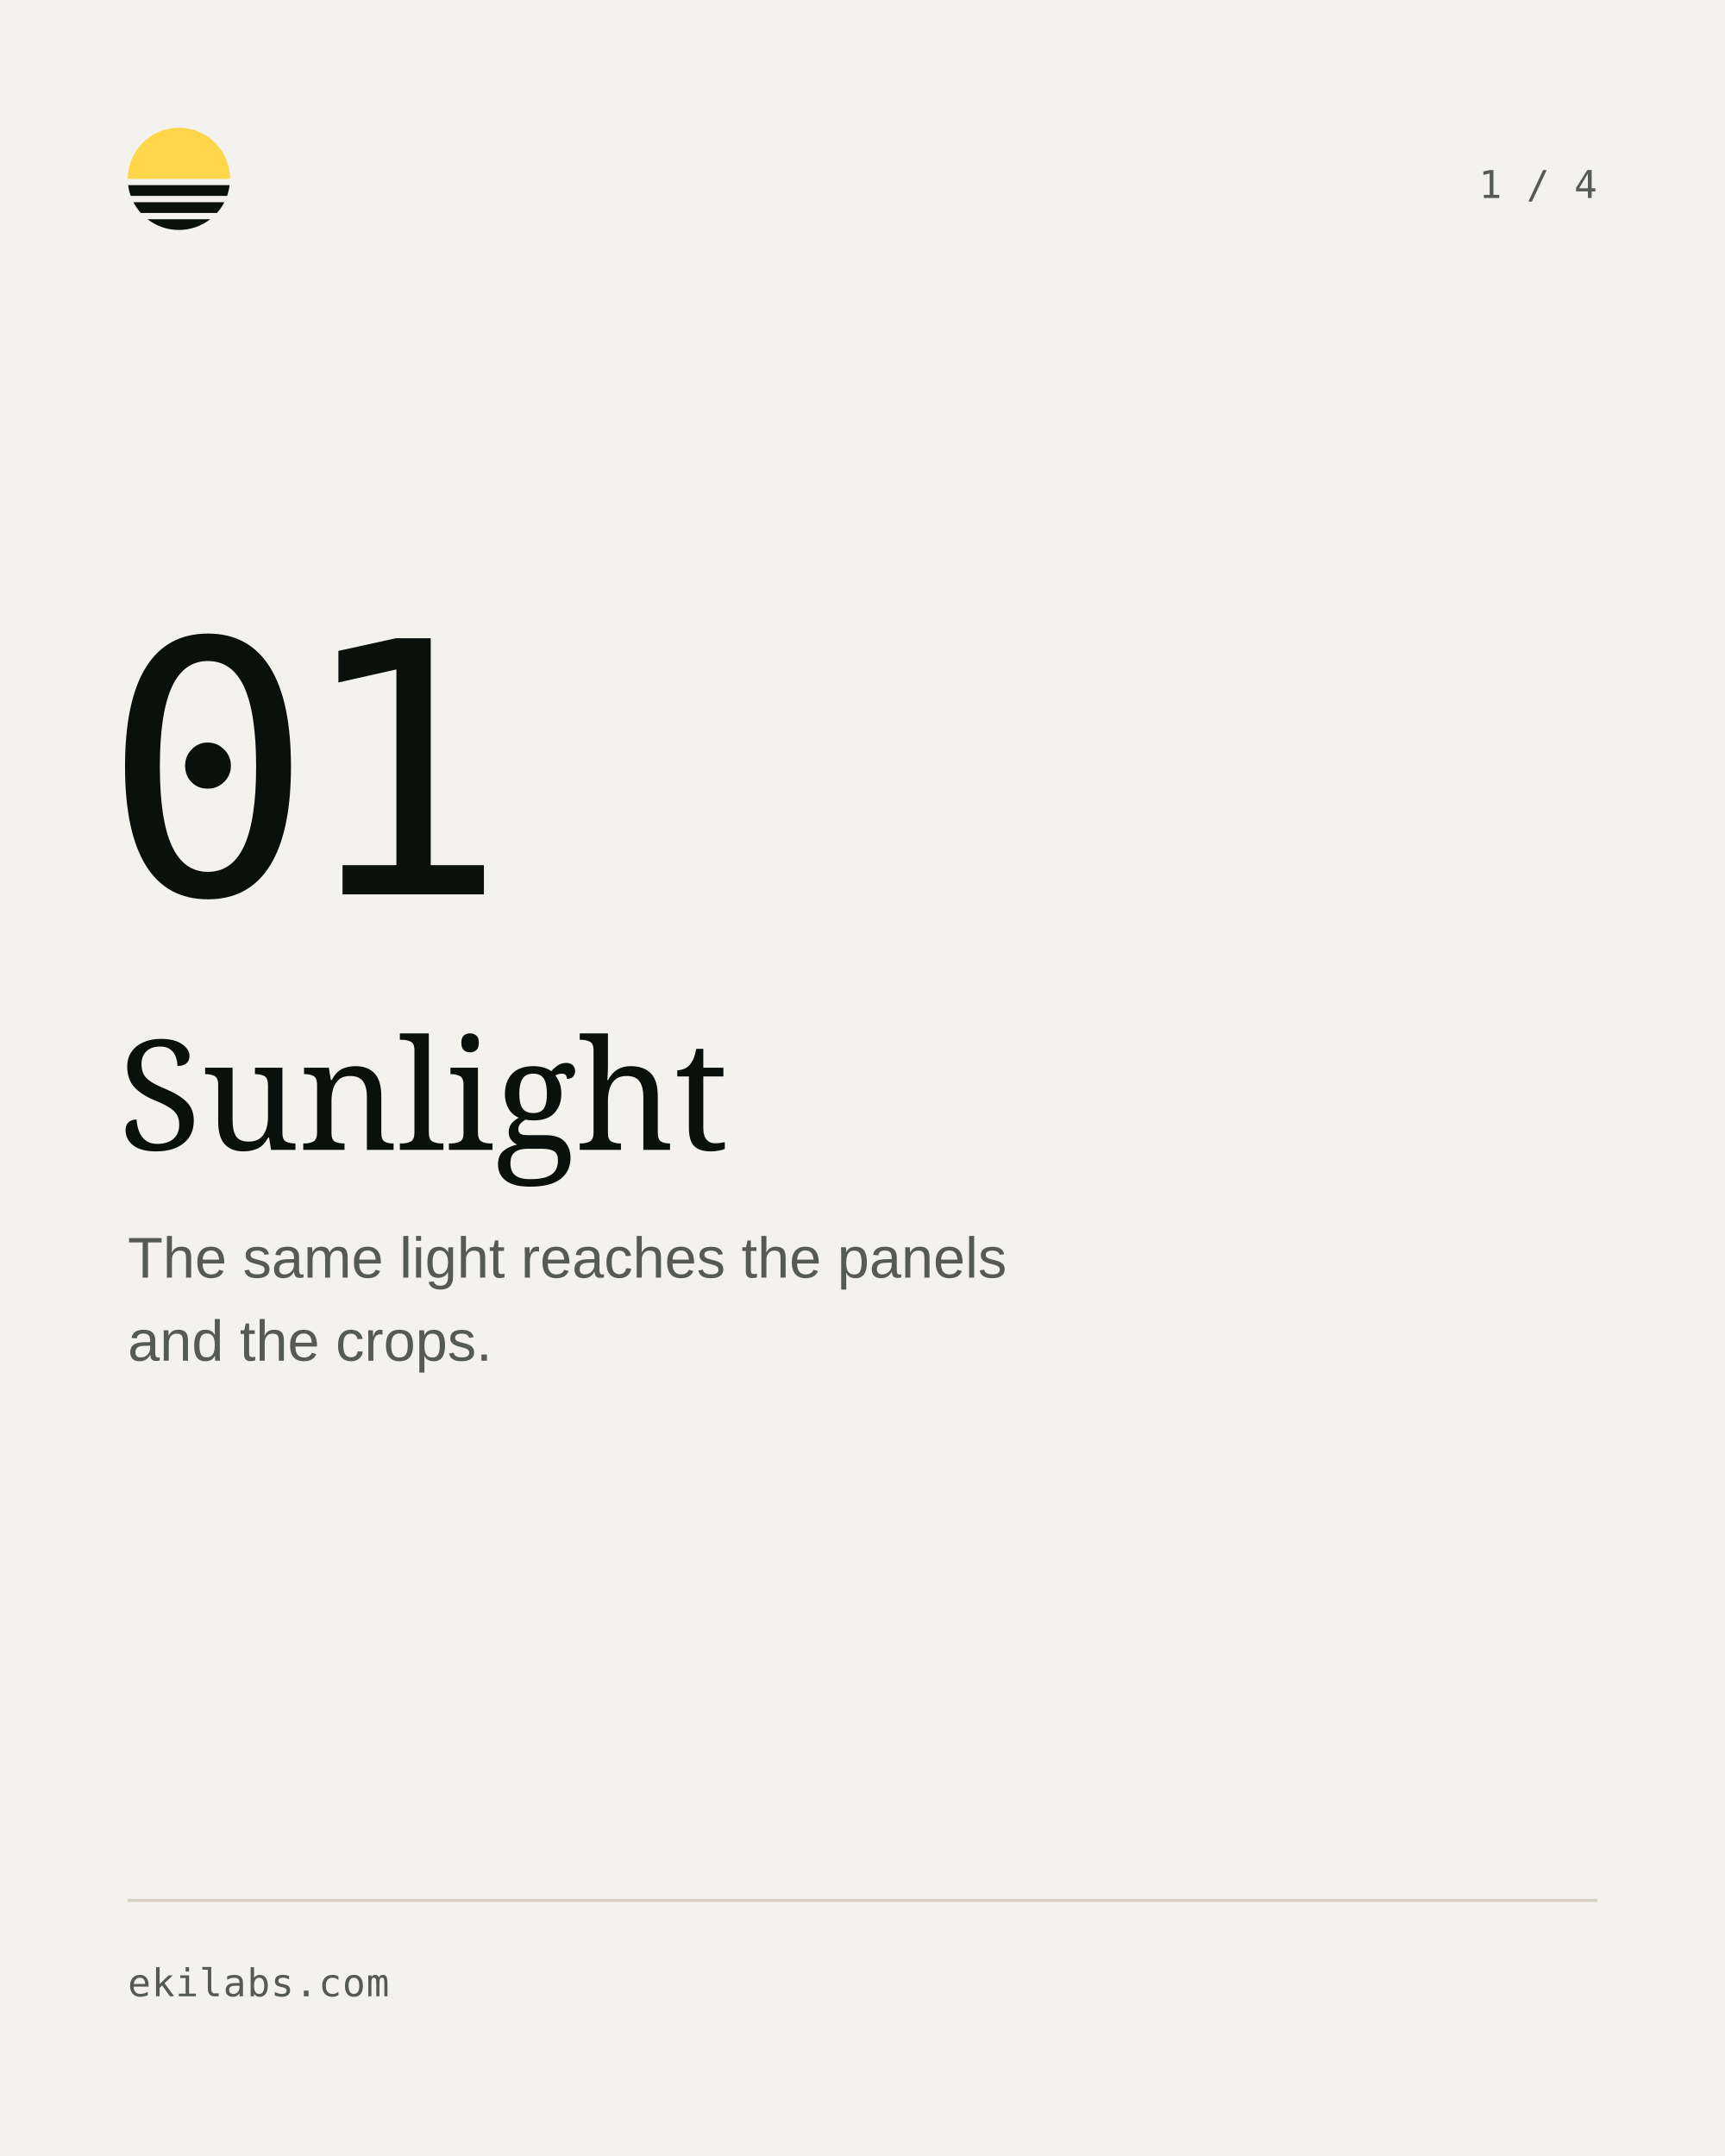
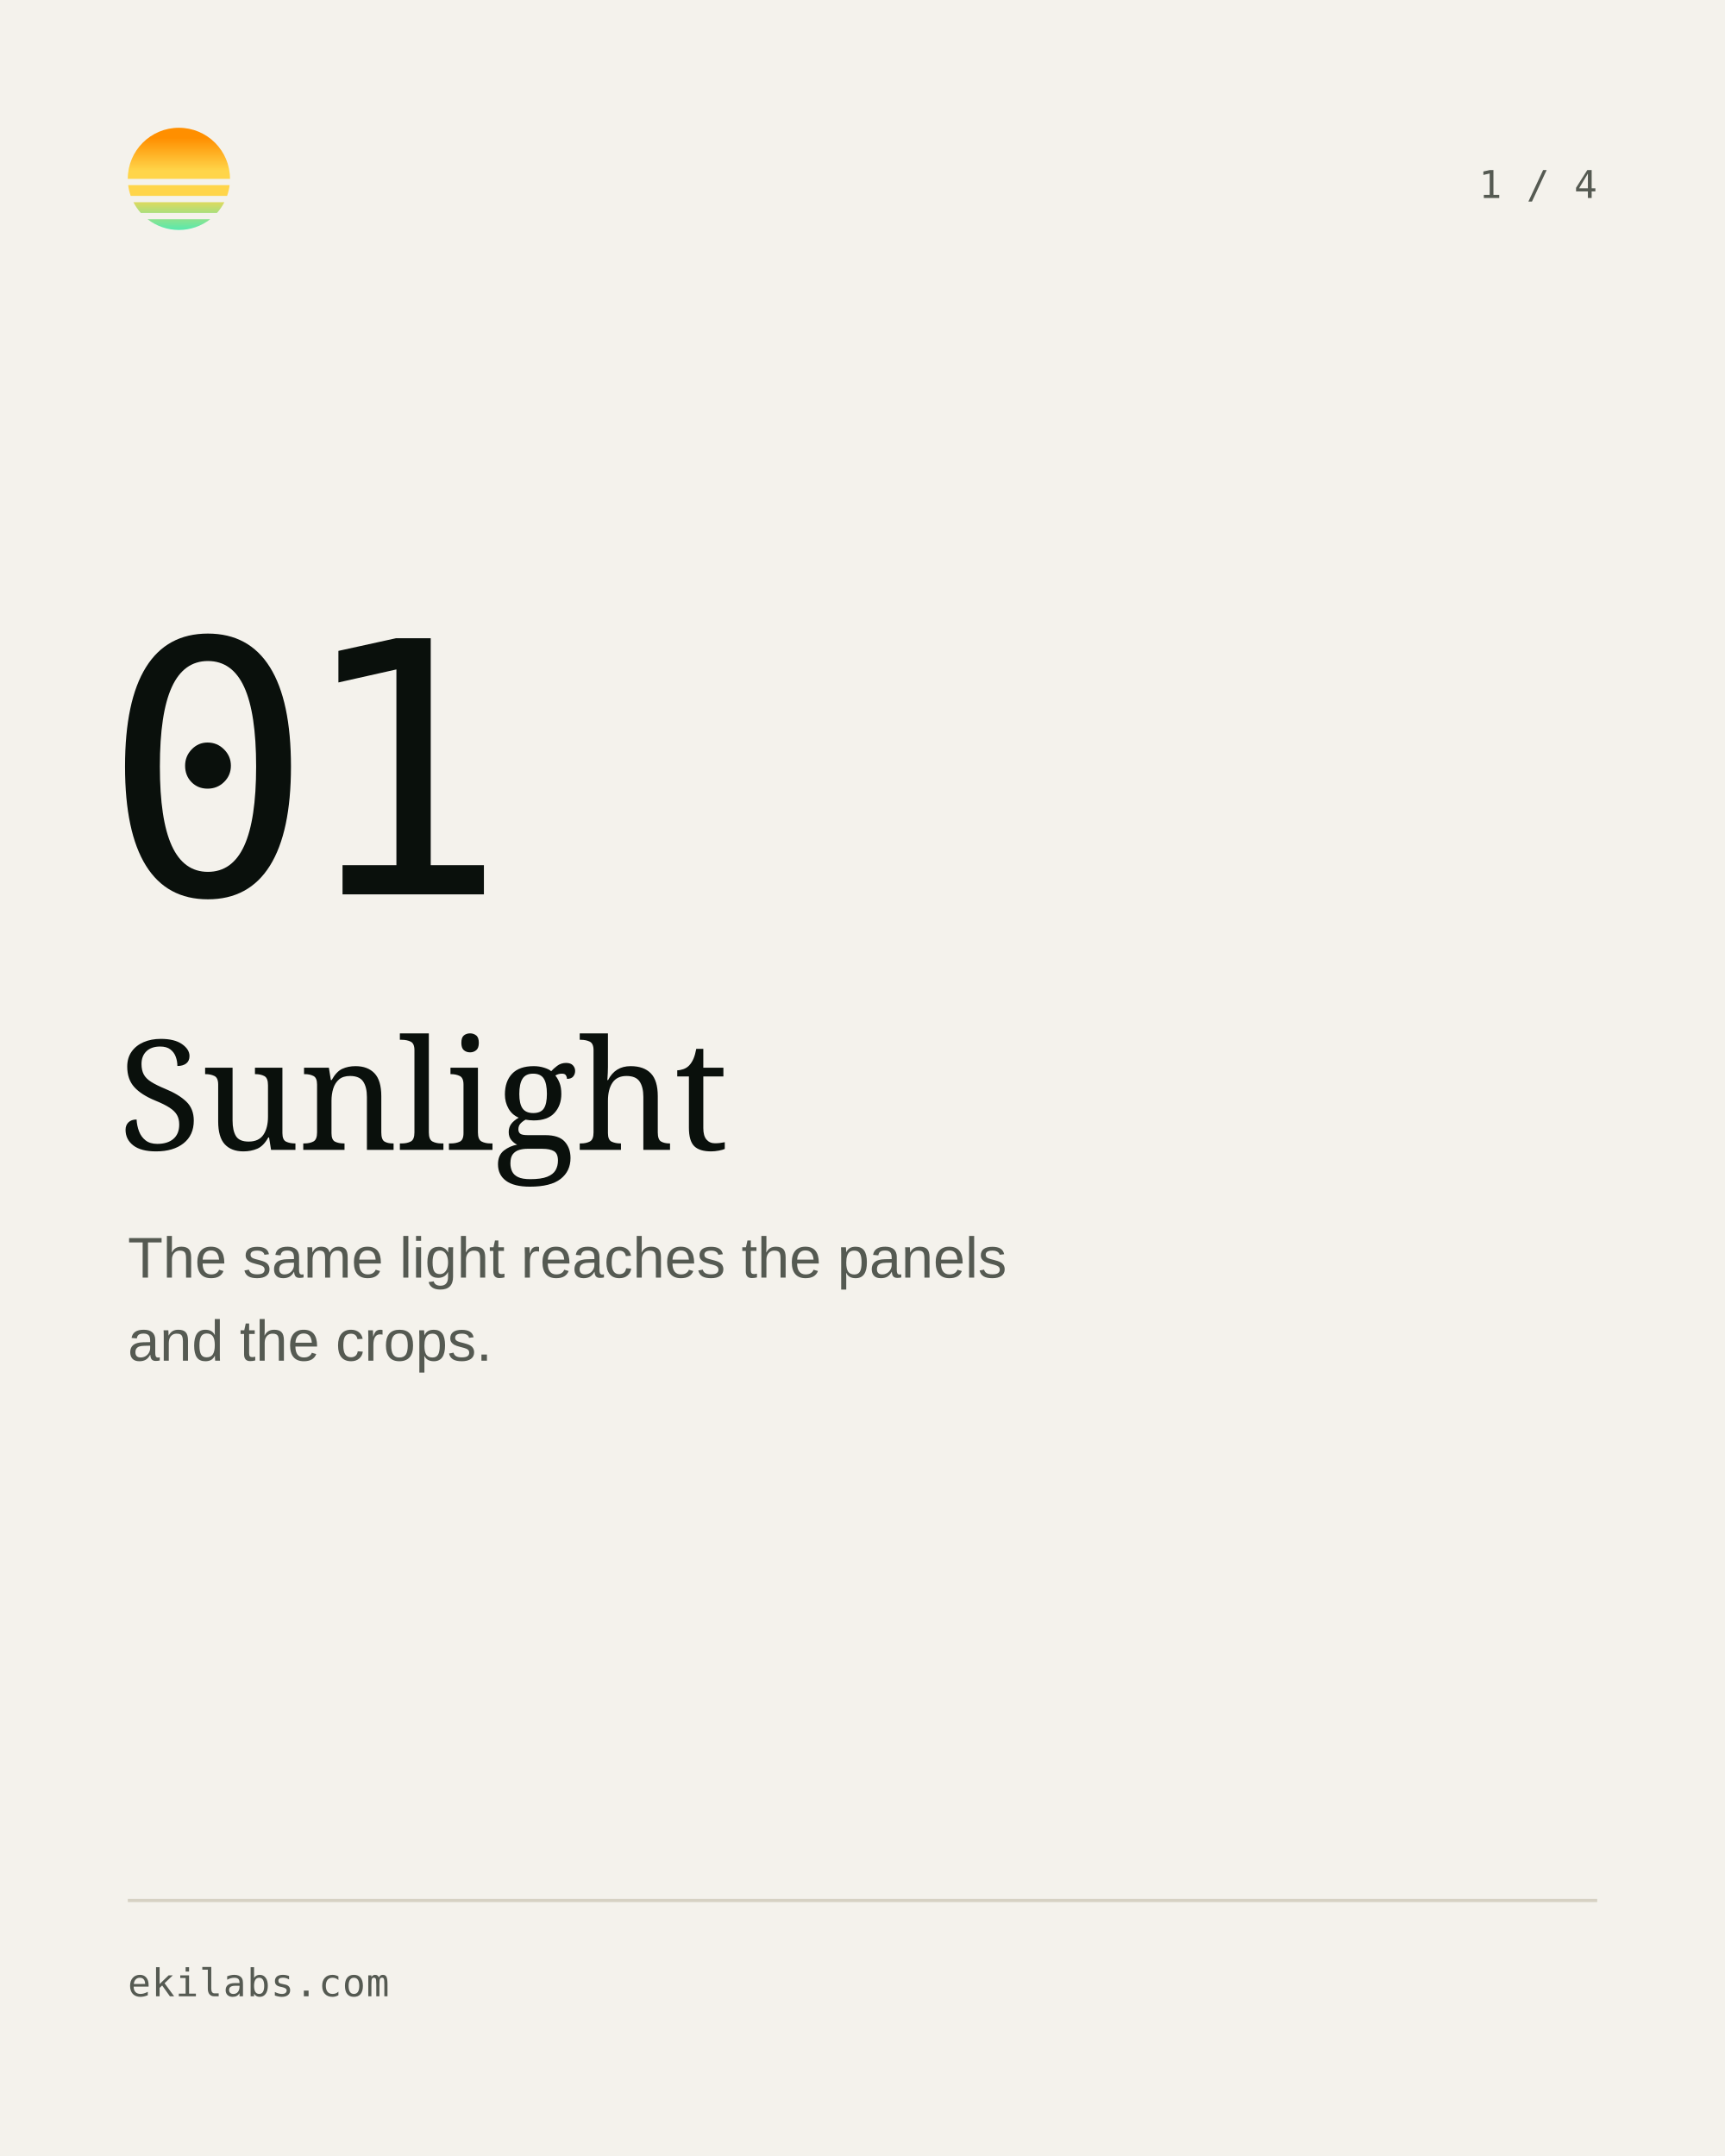
<svg xmlns="http://www.w3.org/2000/svg" width="1080" height="1350" viewBox="0 0 1080 1350">
  <rect width="1080" height="1350" fill="#F4F2EC" />
  <g transform="translate(80.00 80.00) scale(0.64)">
-     <path d="M0 50A50 50 0 0 1 100 50Z" fill="#FFD54A" />
-     <path d="M0.38 56.14L99.62 56.14A50 50 0 0 1 97.14 66.67L2.86 66.67A50 50 0 0 1 0.38 56.14Z" fill="#0A100C" />
-     <path d="M5.5 72.81L94.5 72.81A50 50 0 0 1 87.27 83.33L12.73 83.33A50 50 0 0 1 5.5 72.81Z" fill="#0A100C" />
-     <path d="M19.31 89.47L80.69 89.47A50 50 0 0 1 50 100L50 100A50 50 0 0 1 19.31 89.47Z" fill="#0A100C" />
+     <defs>
+       <linearGradient id="eki-sun" gradientUnits="userSpaceOnUse" x1="0" y1="0" x2="0" y2="100">
+         <stop offset="0" stop-color="#FF8F00" />
+         <stop offset="0.1" stop-color="#FF8F00" />
+         <stop offset="0.42" stop-color="#FFD54A" />
+         <stop offset="0.66" stop-color="#FFD54A" />
+         <stop offset="1" stop-color="#58E9AE" />
+       </linearGradient>
+     </defs>
+     <path d="M0 50A50 50 0 0 1 100 50Z" fill="url(#eki-sun)" />
+     <path d="M0.38 56.14L99.62 56.14A50 50 0 0 1 97.14 66.67L2.86 66.67A50 50 0 0 1 0.38 56.14Z" fill="url(#eki-sun)" />
+     <path d="M5.51 72.81L94.49 72.81A50 50 0 0 1 87.27 83.33L12.73 83.33A50 50 0 0 1 5.51 72.81Z" fill="url(#eki-sun)" />
+     <path d="M19.31 89.47L80.69 89.47A50 50 0 0 1 50.00 100.00L50.00 100.00A50 50 0 0 1 19.31 89.47Z" fill="url(#eki-sun)" />
  </g>
  <text x="1000" y="124" font-family="'Geist Mono', Menlo, monospace" font-size="24" font-weight="400" fill="#555A52" text-anchor="end" letter-spacing="0.48">1 / 4</text>
  <text x="64" y="560" font-family="'Geist Mono', Menlo, monospace" font-size="220" font-weight="400" fill="#0A100C" text-anchor="start" letter-spacing="-11.00">01</text>
  <text x="74" y="720" font-family="'Zilla Slab', Georgia, serif" font-size="96" font-weight="400" fill="#0A100C" text-anchor="start">Sunlight</text>
  <text x="80" y="800" font-family="'Work Sans', Arial, sans-serif" font-size="36" font-weight="400" fill="#555A52" text-anchor="start">The same light reaches the panels</text>
  <text x="80" y="852" font-family="'Work Sans', Arial, sans-serif" font-size="36" font-weight="400" fill="#555A52" text-anchor="start">and the crops.</text>
  <rect x="80" y="1189.0" width="920" height="2" fill="#D6D1C3" />
  <text x="80" y="1250" font-family="'Geist Mono', Menlo, monospace" font-size="24" font-weight="400" fill="#555A52" text-anchor="start" letter-spacing="0.48">ekilabs.com</text>
</svg>
